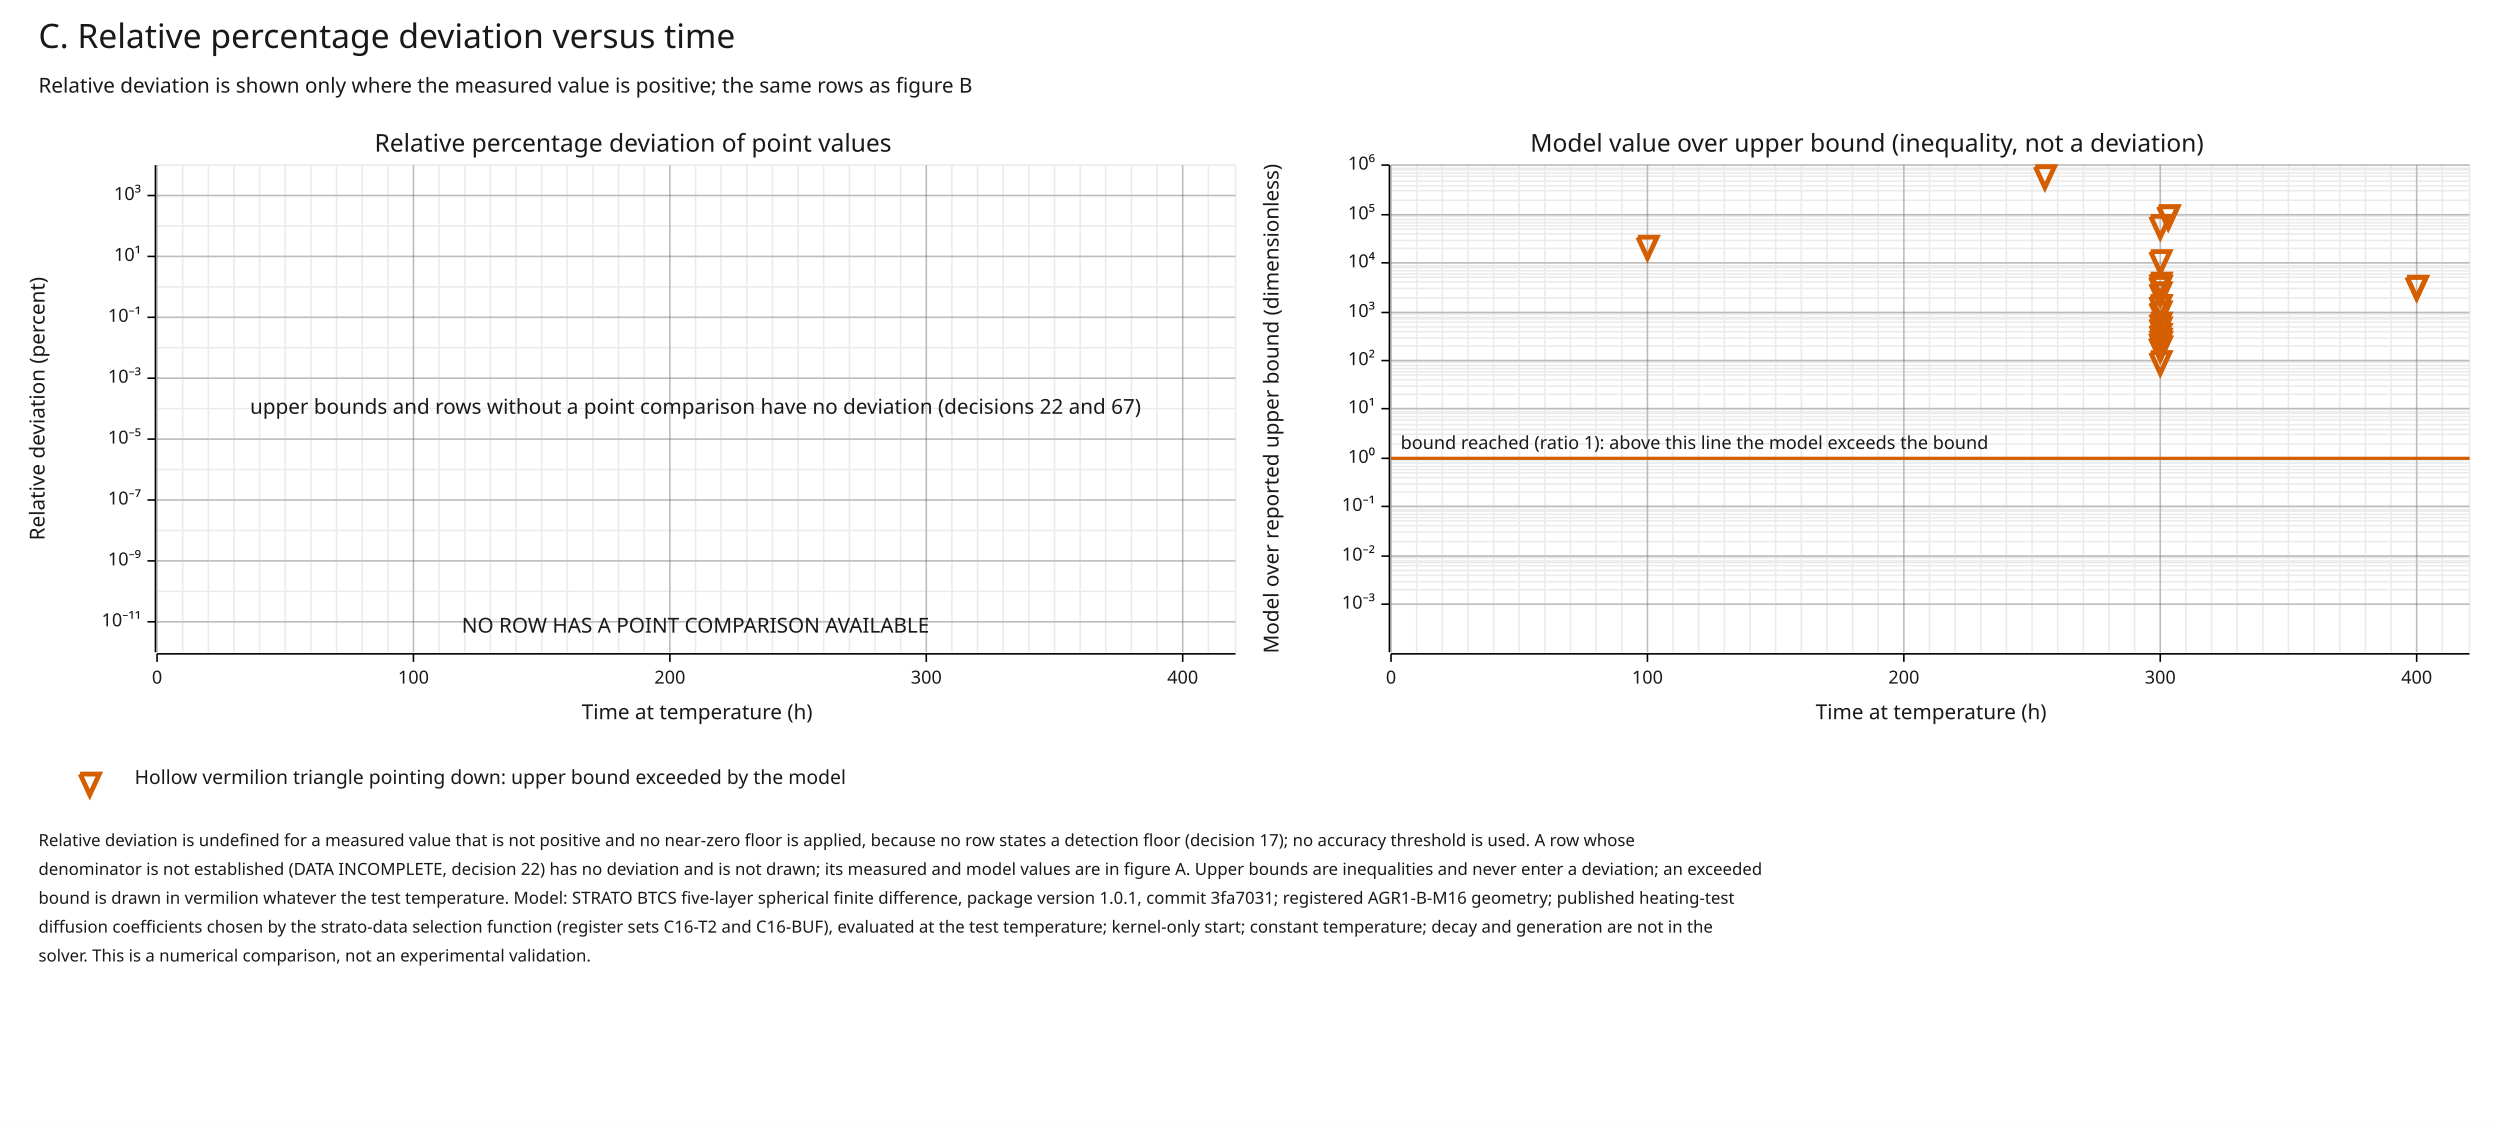
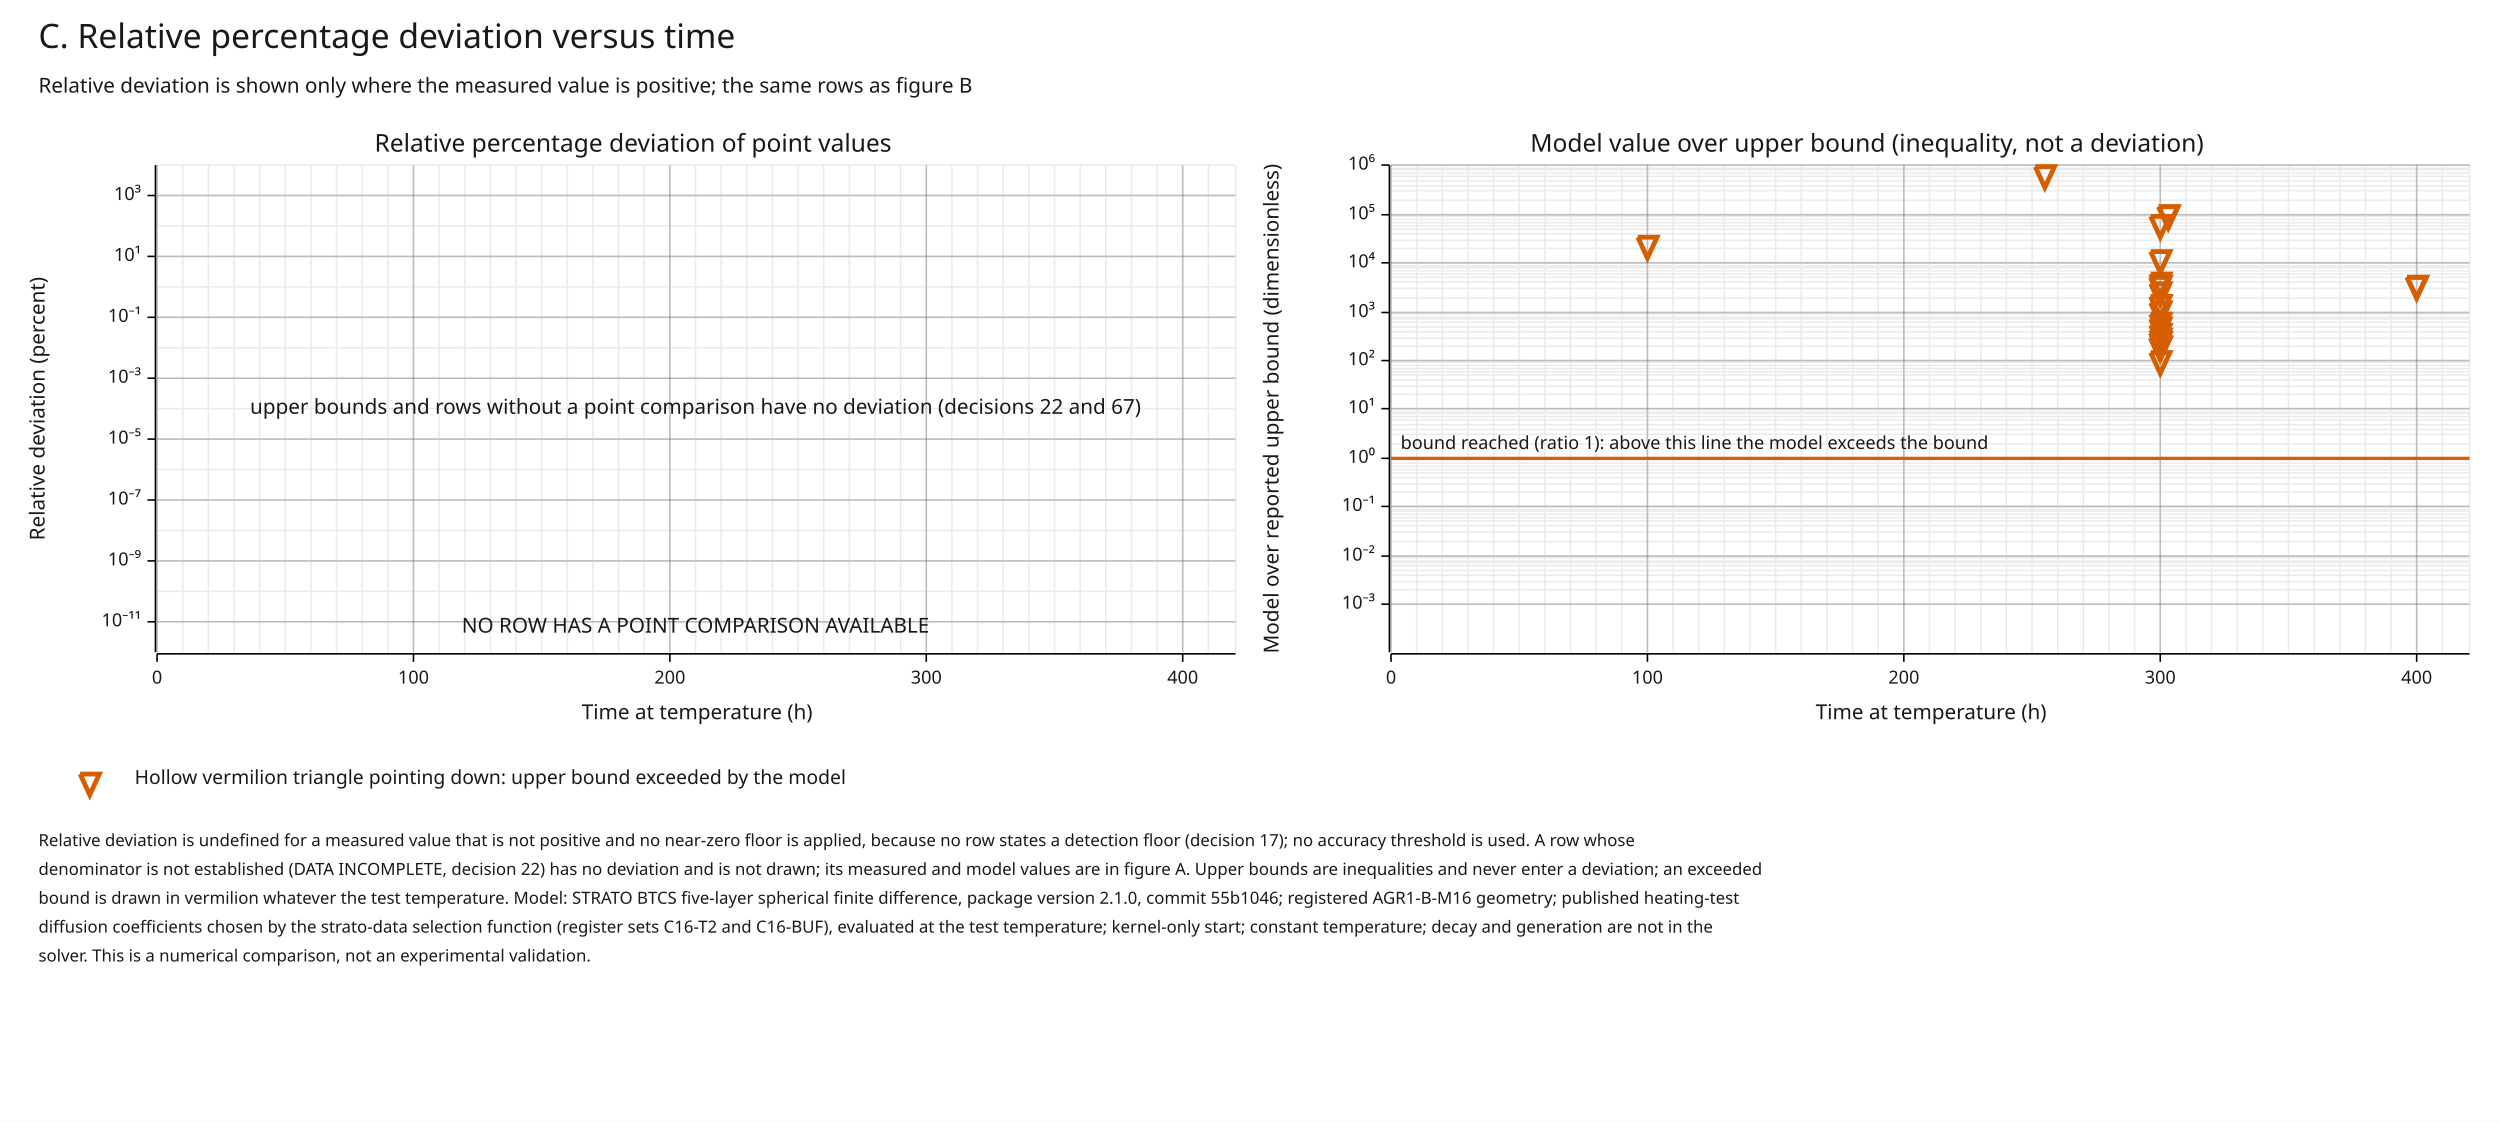
<svg xmlns="http://www.w3.org/2000/svg" width="1560" height="700" viewBox="0 0 1560 700">
  <rect x="0" y="0" width="1560" height="700" opacity="1" fill="#FFFFFF" stroke="none" />
  <text x="24" y="14" dy="0.76em" text-anchor="start" font-family="sans-serif" font-size="20.968" opacity="1" fill="#191919">
C. Relative percentage deviation versus time
</text>
  <text x="24" y="48" dy="0.76em" text-anchor="start" font-family="sans-serif" font-size="12.903" opacity="1" fill="#191919">
Relative deviation is shown only where the measured value is positive; the same rows as figure B
</text>
  <text x="395" y="83" dy="0.76em" text-anchor="middle" font-family="sans-serif" font-size="15.323" opacity="1" fill="#191919">
Relative percentage deviation of point values
</text>
  <line opacity="1" stroke="#EBEBEB" stroke-width="1" x1="98" y1="407" x2="98" y2="103" />
  <line opacity="1" stroke="#EBEBEB" stroke-width="1" x1="114" y1="407" x2="114" y2="103" />
  <line opacity="1" stroke="#EBEBEB" stroke-width="1" x1="130" y1="407" x2="130" y2="103" />
  <line opacity="1" stroke="#EBEBEB" stroke-width="1" x1="146" y1="407" x2="146" y2="103" />
  <line opacity="1" stroke="#EBEBEB" stroke-width="1" x1="162" y1="407" x2="162" y2="103" />
  <line opacity="1" stroke="#EBEBEB" stroke-width="1" x1="178" y1="407" x2="178" y2="103" />
  <line opacity="1" stroke="#EBEBEB" stroke-width="1" x1="194" y1="407" x2="194" y2="103" />
  <line opacity="1" stroke="#EBEBEB" stroke-width="1" x1="210" y1="407" x2="210" y2="103" />
  <line opacity="1" stroke="#EBEBEB" stroke-width="1" x1="226" y1="407" x2="226" y2="103" />
  <line opacity="1" stroke="#EBEBEB" stroke-width="1" x1="242" y1="407" x2="242" y2="103" />
  <line opacity="1" stroke="#EBEBEB" stroke-width="1" x1="258" y1="407" x2="258" y2="103" />
  <line opacity="1" stroke="#EBEBEB" stroke-width="1" x1="274" y1="407" x2="274" y2="103" />
  <line opacity="1" stroke="#EBEBEB" stroke-width="1" x1="290" y1="407" x2="290" y2="103" />
  <line opacity="1" stroke="#EBEBEB" stroke-width="1" x1="306" y1="407" x2="306" y2="103" />
  <line opacity="1" stroke="#EBEBEB" stroke-width="1" x1="322" y1="407" x2="322" y2="103" />
  <line opacity="1" stroke="#EBEBEB" stroke-width="1" x1="338" y1="407" x2="338" y2="103" />
  <line opacity="1" stroke="#EBEBEB" stroke-width="1" x1="354" y1="407" x2="354" y2="103" />
  <line opacity="1" stroke="#EBEBEB" stroke-width="1" x1="370" y1="407" x2="370" y2="103" />
  <line opacity="1" stroke="#EBEBEB" stroke-width="1" x1="386" y1="407" x2="386" y2="103" />
  <line opacity="1" stroke="#EBEBEB" stroke-width="1" x1="402" y1="407" x2="402" y2="103" />
  <line opacity="1" stroke="#EBEBEB" stroke-width="1" x1="418" y1="407" x2="418" y2="103" />
  <line opacity="1" stroke="#EBEBEB" stroke-width="1" x1="434" y1="407" x2="434" y2="103" />
  <line opacity="1" stroke="#EBEBEB" stroke-width="1" x1="450" y1="407" x2="450" y2="103" />
  <line opacity="1" stroke="#EBEBEB" stroke-width="1" x1="466" y1="407" x2="466" y2="103" />
  <line opacity="1" stroke="#EBEBEB" stroke-width="1" x1="482" y1="407" x2="482" y2="103" />
  <line opacity="1" stroke="#EBEBEB" stroke-width="1" x1="498" y1="407" x2="498" y2="103" />
  <line opacity="1" stroke="#EBEBEB" stroke-width="1" x1="514" y1="407" x2="514" y2="103" />
  <line opacity="1" stroke="#EBEBEB" stroke-width="1" x1="530" y1="407" x2="530" y2="103" />
  <line opacity="1" stroke="#EBEBEB" stroke-width="1" x1="546" y1="407" x2="546" y2="103" />
  <line opacity="1" stroke="#EBEBEB" stroke-width="1" x1="562" y1="407" x2="562" y2="103" />
  <line opacity="1" stroke="#EBEBEB" stroke-width="1" x1="578" y1="407" x2="578" y2="103" />
  <line opacity="1" stroke="#EBEBEB" stroke-width="1" x1="594" y1="407" x2="594" y2="103" />
  <line opacity="1" stroke="#EBEBEB" stroke-width="1" x1="610" y1="407" x2="610" y2="103" />
  <line opacity="1" stroke="#EBEBEB" stroke-width="1" x1="626" y1="407" x2="626" y2="103" />
  <line opacity="1" stroke="#EBEBEB" stroke-width="1" x1="642" y1="407" x2="642" y2="103" />
  <line opacity="1" stroke="#EBEBEB" stroke-width="1" x1="658" y1="407" x2="658" y2="103" />
  <line opacity="1" stroke="#EBEBEB" stroke-width="1" x1="674" y1="407" x2="674" y2="103" />
  <line opacity="1" stroke="#EBEBEB" stroke-width="1" x1="690" y1="407" x2="690" y2="103" />
  <line opacity="1" stroke="#EBEBEB" stroke-width="1" x1="706" y1="407" x2="706" y2="103" />
  <line opacity="1" stroke="#EBEBEB" stroke-width="1" x1="722" y1="407" x2="722" y2="103" />
  <line opacity="1" stroke="#EBEBEB" stroke-width="1" x1="738" y1="407" x2="738" y2="103" />
  <line opacity="1" stroke="#EBEBEB" stroke-width="1" x1="754" y1="407" x2="754" y2="103" />
  <line opacity="1" stroke="#EBEBEB" stroke-width="1" x1="771" y1="407" x2="771" y2="103" />
  <line opacity="1" stroke="#EBEBEB" stroke-width="1" x1="98" y1="388" x2="771" y2="388" />
  <line opacity="1" stroke="#EBEBEB" stroke-width="1" x1="98" y1="369" x2="771" y2="369" />
  <line opacity="1" stroke="#EBEBEB" stroke-width="1" x1="98" y1="350" x2="771" y2="350" />
  <line opacity="1" stroke="#EBEBEB" stroke-width="1" x1="98" y1="331" x2="771" y2="331" />
  <line opacity="1" stroke="#EBEBEB" stroke-width="1" x1="98" y1="312" x2="771" y2="312" />
  <line opacity="1" stroke="#EBEBEB" stroke-width="1" x1="98" y1="293" x2="771" y2="293" />
  <line opacity="1" stroke="#EBEBEB" stroke-width="1" x1="98" y1="274" x2="771" y2="274" />
  <line opacity="1" stroke="#EBEBEB" stroke-width="1" x1="98" y1="255" x2="771" y2="255" />
  <line opacity="1" stroke="#EBEBEB" stroke-width="1" x1="98" y1="236" x2="771" y2="236" />
  <line opacity="1" stroke="#EBEBEB" stroke-width="1" x1="98" y1="217" x2="771" y2="217" />
  <line opacity="1" stroke="#EBEBEB" stroke-width="1" x1="98" y1="198" x2="771" y2="198" />
  <line opacity="1" stroke="#EBEBEB" stroke-width="1" x1="98" y1="179" x2="771" y2="179" />
  <line opacity="1" stroke="#EBEBEB" stroke-width="1" x1="98" y1="160" x2="771" y2="160" />
  <line opacity="1" stroke="#EBEBEB" stroke-width="1" x1="98" y1="141" x2="771" y2="141" />
  <line opacity="1" stroke="#EBEBEB" stroke-width="1" x1="98" y1="122" x2="771" y2="122" />
  <line opacity="1" stroke="#EBEBEB" stroke-width="1" x1="98" y1="103" x2="771" y2="103" />
  <text x="18" y="255" dy="0.76em" text-anchor="middle" font-family="sans-serif" font-size="12.903" opacity="1" fill="#191919" transform="rotate(270, 18, 255)">
Relative deviation (percent)
</text>
  <text x="435" y="452" dy="-0.5ex" text-anchor="middle" font-family="sans-serif" font-size="12.903" opacity="1" fill="#191919">
Time at temperature (h)
</text>
  <line opacity="0.2" stroke="#000000" stroke-width="1" x1="98" y1="407" x2="98" y2="103" />
  <line opacity="0.2" stroke="#000000" stroke-width="1" x1="258" y1="407" x2="258" y2="103" />
  <line opacity="0.2" stroke="#000000" stroke-width="1" x1="418" y1="407" x2="418" y2="103" />
  <line opacity="0.2" stroke="#000000" stroke-width="1" x1="578" y1="407" x2="578" y2="103" />
  <line opacity="0.2" stroke="#000000" stroke-width="1" x1="738" y1="407" x2="738" y2="103" />
  <line opacity="0.2" stroke="#000000" stroke-width="1" x1="98" y1="388" x2="771" y2="388" />
  <line opacity="0.2" stroke="#000000" stroke-width="1" x1="98" y1="350" x2="771" y2="350" />
  <line opacity="0.2" stroke="#000000" stroke-width="1" x1="98" y1="312" x2="771" y2="312" />
  <line opacity="0.2" stroke="#000000" stroke-width="1" x1="98" y1="274" x2="771" y2="274" />
  <line opacity="0.2" stroke="#000000" stroke-width="1" x1="98" y1="236" x2="771" y2="236" />
  <line opacity="0.2" stroke="#000000" stroke-width="1" x1="98" y1="198" x2="771" y2="198" />
  <line opacity="0.2" stroke="#000000" stroke-width="1" x1="98" y1="160" x2="771" y2="160" />
  <line opacity="0.2" stroke="#000000" stroke-width="1" x1="98" y1="122" x2="771" y2="122" />
  <polyline fill="none" opacity="1" stroke="#000000" stroke-width="1" points="97,103 97,407 " />
  <text x="88" y="388" dy="0.5ex" text-anchor="end" font-family="sans-serif" font-size="11.29" opacity="1" fill="#191919">
10⁻¹¹
</text>
  <polyline fill="none" opacity="1" stroke="#000000" stroke-width="1" points="92,388 97,388 " />
  <text x="88" y="350" dy="0.5ex" text-anchor="end" font-family="sans-serif" font-size="11.29" opacity="1" fill="#191919">
10⁻⁹
</text>
  <polyline fill="none" opacity="1" stroke="#000000" stroke-width="1" points="92,350 97,350 " />
  <text x="88" y="312" dy="0.5ex" text-anchor="end" font-family="sans-serif" font-size="11.29" opacity="1" fill="#191919">
10⁻⁷
</text>
  <polyline fill="none" opacity="1" stroke="#000000" stroke-width="1" points="92,312 97,312 " />
  <text x="88" y="274" dy="0.5ex" text-anchor="end" font-family="sans-serif" font-size="11.29" opacity="1" fill="#191919">
10⁻⁵
</text>
  <polyline fill="none" opacity="1" stroke="#000000" stroke-width="1" points="92,274 97,274 " />
  <text x="88" y="236" dy="0.5ex" text-anchor="end" font-family="sans-serif" font-size="11.29" opacity="1" fill="#191919">
10⁻³
</text>
  <polyline fill="none" opacity="1" stroke="#000000" stroke-width="1" points="92,236 97,236 " />
  <text x="88" y="198" dy="0.5ex" text-anchor="end" font-family="sans-serif" font-size="11.29" opacity="1" fill="#191919">
10⁻¹
</text>
  <polyline fill="none" opacity="1" stroke="#000000" stroke-width="1" points="92,198 97,198 " />
  <text x="88" y="160" dy="0.5ex" text-anchor="end" font-family="sans-serif" font-size="11.29" opacity="1" fill="#191919">
10¹
</text>
  <polyline fill="none" opacity="1" stroke="#000000" stroke-width="1" points="92,160 97,160 " />
  <text x="88" y="122" dy="0.5ex" text-anchor="end" font-family="sans-serif" font-size="11.29" opacity="1" fill="#191919">
10³
</text>
  <polyline fill="none" opacity="1" stroke="#000000" stroke-width="1" points="92,122 97,122 " />
  <polyline fill="none" opacity="1" stroke="#000000" stroke-width="1" points="98,408 771,408 " />
  <text x="98" y="418" dy="0.76em" text-anchor="middle" font-family="sans-serif" font-size="11.29" opacity="1" fill="#191919">
0
</text>
  <polyline fill="none" opacity="1" stroke="#000000" stroke-width="1" points="98,408 98,413 " />
  <text x="258" y="418" dy="0.76em" text-anchor="middle" font-family="sans-serif" font-size="11.29" opacity="1" fill="#191919">
100
</text>
  <polyline fill="none" opacity="1" stroke="#000000" stroke-width="1" points="258,408 258,413 " />
  <text x="418" y="418" dy="0.76em" text-anchor="middle" font-family="sans-serif" font-size="11.29" opacity="1" fill="#191919">
200
</text>
  <polyline fill="none" opacity="1" stroke="#000000" stroke-width="1" points="418,408 418,413 " />
  <text x="578" y="418" dy="0.76em" text-anchor="middle" font-family="sans-serif" font-size="11.29" opacity="1" fill="#191919">
300
</text>
  <polyline fill="none" opacity="1" stroke="#000000" stroke-width="1" points="578,408 578,413 " />
  <text x="738" y="418" dy="0.76em" text-anchor="middle" font-family="sans-serif" font-size="11.29" opacity="1" fill="#191919">
400
</text>
  <polyline fill="none" opacity="1" stroke="#000000" stroke-width="1" points="738,408 738,413 " />
  <text x="434" y="398" dy="-0.5ex" text-anchor="middle" font-family="sans-serif" font-size="12.903" opacity="1" fill="#191919">
NO ROW HAS A POINT COMPARISON AVAILABLE
</text>
  <text x="434" y="255" dy="0.5ex" text-anchor="middle" font-family="sans-serif" font-size="12.903" opacity="1" fill="#191919">
upper bounds and rows without a point comparison have no deviation (decisions 22 and 67)
</text>
  <text x="1165" y="83" dy="0.76em" text-anchor="middle" font-family="sans-serif" font-size="15.323" opacity="1" fill="#191919">
Model value over upper bound (inequality, not a deviation)
</text>
  <line opacity="1" stroke="#EBEBEB" stroke-width="1" x1="868" y1="407" x2="868" y2="103" />
  <line opacity="1" stroke="#EBEBEB" stroke-width="1" x1="884" y1="407" x2="884" y2="103" />
  <line opacity="1" stroke="#EBEBEB" stroke-width="1" x1="900" y1="407" x2="900" y2="103" />
  <line opacity="1" stroke="#EBEBEB" stroke-width="1" x1="916" y1="407" x2="916" y2="103" />
  <line opacity="1" stroke="#EBEBEB" stroke-width="1" x1="932" y1="407" x2="932" y2="103" />
  <line opacity="1" stroke="#EBEBEB" stroke-width="1" x1="948" y1="407" x2="948" y2="103" />
  <line opacity="1" stroke="#EBEBEB" stroke-width="1" x1="964" y1="407" x2="964" y2="103" />
  <line opacity="1" stroke="#EBEBEB" stroke-width="1" x1="980" y1="407" x2="980" y2="103" />
  <line opacity="1" stroke="#EBEBEB" stroke-width="1" x1="996" y1="407" x2="996" y2="103" />
  <line opacity="1" stroke="#EBEBEB" stroke-width="1" x1="1012" y1="407" x2="1012" y2="103" />
  <line opacity="1" stroke="#EBEBEB" stroke-width="1" x1="1028" y1="407" x2="1028" y2="103" />
  <line opacity="1" stroke="#EBEBEB" stroke-width="1" x1="1044" y1="407" x2="1044" y2="103" />
  <line opacity="1" stroke="#EBEBEB" stroke-width="1" x1="1060" y1="407" x2="1060" y2="103" />
  <line opacity="1" stroke="#EBEBEB" stroke-width="1" x1="1076" y1="407" x2="1076" y2="103" />
  <line opacity="1" stroke="#EBEBEB" stroke-width="1" x1="1092" y1="407" x2="1092" y2="103" />
  <line opacity="1" stroke="#EBEBEB" stroke-width="1" x1="1108" y1="407" x2="1108" y2="103" />
  <line opacity="1" stroke="#EBEBEB" stroke-width="1" x1="1124" y1="407" x2="1124" y2="103" />
  <line opacity="1" stroke="#EBEBEB" stroke-width="1" x1="1140" y1="407" x2="1140" y2="103" />
  <line opacity="1" stroke="#EBEBEB" stroke-width="1" x1="1156" y1="407" x2="1156" y2="103" />
  <line opacity="1" stroke="#EBEBEB" stroke-width="1" x1="1172" y1="407" x2="1172" y2="103" />
  <line opacity="1" stroke="#EBEBEB" stroke-width="1" x1="1188" y1="407" x2="1188" y2="103" />
  <line opacity="1" stroke="#EBEBEB" stroke-width="1" x1="1204" y1="407" x2="1204" y2="103" />
  <line opacity="1" stroke="#EBEBEB" stroke-width="1" x1="1220" y1="407" x2="1220" y2="103" />
  <line opacity="1" stroke="#EBEBEB" stroke-width="1" x1="1236" y1="407" x2="1236" y2="103" />
  <line opacity="1" stroke="#EBEBEB" stroke-width="1" x1="1252" y1="407" x2="1252" y2="103" />
  <line opacity="1" stroke="#EBEBEB" stroke-width="1" x1="1268" y1="407" x2="1268" y2="103" />
  <line opacity="1" stroke="#EBEBEB" stroke-width="1" x1="1284" y1="407" x2="1284" y2="103" />
  <line opacity="1" stroke="#EBEBEB" stroke-width="1" x1="1300" y1="407" x2="1300" y2="103" />
  <line opacity="1" stroke="#EBEBEB" stroke-width="1" x1="1316" y1="407" x2="1316" y2="103" />
  <line opacity="1" stroke="#EBEBEB" stroke-width="1" x1="1332" y1="407" x2="1332" y2="103" />
  <line opacity="1" stroke="#EBEBEB" stroke-width="1" x1="1348" y1="407" x2="1348" y2="103" />
  <line opacity="1" stroke="#EBEBEB" stroke-width="1" x1="1364" y1="407" x2="1364" y2="103" />
  <line opacity="1" stroke="#EBEBEB" stroke-width="1" x1="1380" y1="407" x2="1380" y2="103" />
  <line opacity="1" stroke="#EBEBEB" stroke-width="1" x1="1396" y1="407" x2="1396" y2="103" />
  <line opacity="1" stroke="#EBEBEB" stroke-width="1" x1="1412" y1="407" x2="1412" y2="103" />
  <line opacity="1" stroke="#EBEBEB" stroke-width="1" x1="1428" y1="407" x2="1428" y2="103" />
  <line opacity="1" stroke="#EBEBEB" stroke-width="1" x1="1444" y1="407" x2="1444" y2="103" />
  <line opacity="1" stroke="#EBEBEB" stroke-width="1" x1="1460" y1="407" x2="1460" y2="103" />
  <line opacity="1" stroke="#EBEBEB" stroke-width="1" x1="1476" y1="407" x2="1476" y2="103" />
  <line opacity="1" stroke="#EBEBEB" stroke-width="1" x1="1492" y1="407" x2="1492" y2="103" />
  <line opacity="1" stroke="#EBEBEB" stroke-width="1" x1="1508" y1="407" x2="1508" y2="103" />
  <line opacity="1" stroke="#EBEBEB" stroke-width="1" x1="1524" y1="407" x2="1524" y2="103" />
  <line opacity="1" stroke="#EBEBEB" stroke-width="1" x1="1541" y1="407" x2="1541" y2="103" />
  <line opacity="1" stroke="#EBEBEB" stroke-width="1" x1="868" y1="377" x2="1541" y2="377" />
  <line opacity="1" stroke="#EBEBEB" stroke-width="1" x1="868" y1="368" x2="1541" y2="368" />
  <line opacity="1" stroke="#EBEBEB" stroke-width="1" x1="868" y1="363" x2="1541" y2="363" />
  <line opacity="1" stroke="#EBEBEB" stroke-width="1" x1="868" y1="359" x2="1541" y2="359" />
  <line opacity="1" stroke="#EBEBEB" stroke-width="1" x1="868" y1="356" x2="1541" y2="356" />
  <line opacity="1" stroke="#EBEBEB" stroke-width="1" x1="868" y1="353" x2="1541" y2="353" />
  <line opacity="1" stroke="#EBEBEB" stroke-width="1" x1="868" y1="351" x2="1541" y2="351" />
  <line opacity="1" stroke="#EBEBEB" stroke-width="1" x1="868" y1="350" x2="1541" y2="350" />
  <line opacity="1" stroke="#EBEBEB" stroke-width="1" x1="868" y1="348" x2="1541" y2="348" />
  <line opacity="1" stroke="#EBEBEB" stroke-width="1" x1="868" y1="347" x2="1541" y2="347" />
  <line opacity="1" stroke="#EBEBEB" stroke-width="1" x1="868" y1="347" x2="1541" y2="347" />
  <line opacity="1" stroke="#EBEBEB" stroke-width="1" x1="868" y1="338" x2="1541" y2="338" />
  <line opacity="1" stroke="#EBEBEB" stroke-width="1" x1="868" y1="332" x2="1541" y2="332" />
  <line opacity="1" stroke="#EBEBEB" stroke-width="1" x1="868" y1="328" x2="1541" y2="328" />
  <line opacity="1" stroke="#EBEBEB" stroke-width="1" x1="868" y1="325" x2="1541" y2="325" />
  <line opacity="1" stroke="#EBEBEB" stroke-width="1" x1="868" y1="323" x2="1541" y2="323" />
  <line opacity="1" stroke="#EBEBEB" stroke-width="1" x1="868" y1="321" x2="1541" y2="321" />
  <line opacity="1" stroke="#EBEBEB" stroke-width="1" x1="868" y1="319" x2="1541" y2="319" />
  <line opacity="1" stroke="#EBEBEB" stroke-width="1" x1="868" y1="318" x2="1541" y2="318" />
  <line opacity="1" stroke="#EBEBEB" stroke-width="1" x1="868" y1="316" x2="1541" y2="316" />
  <line opacity="1" stroke="#EBEBEB" stroke-width="1" x1="868" y1="316" x2="1541" y2="316" />
  <line opacity="1" stroke="#EBEBEB" stroke-width="1" x1="868" y1="307" x2="1541" y2="307" />
  <line opacity="1" stroke="#EBEBEB" stroke-width="1" x1="868" y1="302" x2="1541" y2="302" />
  <line opacity="1" stroke="#EBEBEB" stroke-width="1" x1="868" y1="298" x2="1541" y2="298" />
  <line opacity="1" stroke="#EBEBEB" stroke-width="1" x1="868" y1="295" x2="1541" y2="295" />
  <line opacity="1" stroke="#EBEBEB" stroke-width="1" x1="868" y1="293" x2="1541" y2="293" />
  <line opacity="1" stroke="#EBEBEB" stroke-width="1" x1="868" y1="291" x2="1541" y2="291" />
  <line opacity="1" stroke="#EBEBEB" stroke-width="1" x1="868" y1="289" x2="1541" y2="289" />
  <line opacity="1" stroke="#EBEBEB" stroke-width="1" x1="868" y1="287" x2="1541" y2="287" />
  <line opacity="1" stroke="#EBEBEB" stroke-width="1" x1="868" y1="286" x2="1541" y2="286" />
  <line opacity="1" stroke="#EBEBEB" stroke-width="1" x1="868" y1="286" x2="1541" y2="286" />
  <line opacity="1" stroke="#EBEBEB" stroke-width="1" x1="868" y1="277" x2="1541" y2="277" />
  <line opacity="1" stroke="#EBEBEB" stroke-width="1" x1="868" y1="271" x2="1541" y2="271" />
  <line opacity="1" stroke="#EBEBEB" stroke-width="1" x1="868" y1="268" x2="1541" y2="268" />
  <line opacity="1" stroke="#EBEBEB" stroke-width="1" x1="868" y1="265" x2="1541" y2="265" />
  <line opacity="1" stroke="#EBEBEB" stroke-width="1" x1="868" y1="262" x2="1541" y2="262" />
  <line opacity="1" stroke="#EBEBEB" stroke-width="1" x1="868" y1="260" x2="1541" y2="260" />
  <line opacity="1" stroke="#EBEBEB" stroke-width="1" x1="868" y1="258" x2="1541" y2="258" />
  <line opacity="1" stroke="#EBEBEB" stroke-width="1" x1="868" y1="257" x2="1541" y2="257" />
  <line opacity="1" stroke="#EBEBEB" stroke-width="1" x1="868" y1="255" x2="1541" y2="255" />
  <line opacity="1" stroke="#EBEBEB" stroke-width="1" x1="868" y1="255" x2="1541" y2="255" />
  <line opacity="1" stroke="#EBEBEB" stroke-width="1" x1="868" y1="246" x2="1541" y2="246" />
  <line opacity="1" stroke="#EBEBEB" stroke-width="1" x1="868" y1="241" x2="1541" y2="241" />
  <line opacity="1" stroke="#EBEBEB" stroke-width="1" x1="868" y1="237" x2="1541" y2="237" />
  <line opacity="1" stroke="#EBEBEB" stroke-width="1" x1="868" y1="234" x2="1541" y2="234" />
  <line opacity="1" stroke="#EBEBEB" stroke-width="1" x1="868" y1="232" x2="1541" y2="232" />
  <line opacity="1" stroke="#EBEBEB" stroke-width="1" x1="868" y1="230" x2="1541" y2="230" />
  <line opacity="1" stroke="#EBEBEB" stroke-width="1" x1="868" y1="228" x2="1541" y2="228" />
  <line opacity="1" stroke="#EBEBEB" stroke-width="1" x1="868" y1="226" x2="1541" y2="226" />
  <line opacity="1" stroke="#EBEBEB" stroke-width="1" x1="868" y1="225" x2="1541" y2="225" />
  <line opacity="1" stroke="#EBEBEB" stroke-width="1" x1="868" y1="225" x2="1541" y2="225" />
  <line opacity="1" stroke="#EBEBEB" stroke-width="1" x1="868" y1="216" x2="1541" y2="216" />
  <line opacity="1" stroke="#EBEBEB" stroke-width="1" x1="868" y1="211" x2="1541" y2="211" />
  <line opacity="1" stroke="#EBEBEB" stroke-width="1" x1="868" y1="207" x2="1541" y2="207" />
  <line opacity="1" stroke="#EBEBEB" stroke-width="1" x1="868" y1="204" x2="1541" y2="204" />
  <line opacity="1" stroke="#EBEBEB" stroke-width="1" x1="868" y1="201" x2="1541" y2="201" />
  <line opacity="1" stroke="#EBEBEB" stroke-width="1" x1="868" y1="199" x2="1541" y2="199" />
  <line opacity="1" stroke="#EBEBEB" stroke-width="1" x1="868" y1="198" x2="1541" y2="198" />
  <line opacity="1" stroke="#EBEBEB" stroke-width="1" x1="868" y1="196" x2="1541" y2="196" />
  <line opacity="1" stroke="#EBEBEB" stroke-width="1" x1="868" y1="195" x2="1541" y2="195" />
  <line opacity="1" stroke="#EBEBEB" stroke-width="1" x1="868" y1="195" x2="1541" y2="195" />
  <line opacity="1" stroke="#EBEBEB" stroke-width="1" x1="868" y1="186" x2="1541" y2="186" />
  <line opacity="1" stroke="#EBEBEB" stroke-width="1" x1="868" y1="180" x2="1541" y2="180" />
  <line opacity="1" stroke="#EBEBEB" stroke-width="1" x1="868" y1="176" x2="1541" y2="176" />
  <line opacity="1" stroke="#EBEBEB" stroke-width="1" x1="868" y1="173" x2="1541" y2="173" />
  <line opacity="1" stroke="#EBEBEB" stroke-width="1" x1="868" y1="171" x2="1541" y2="171" />
  <line opacity="1" stroke="#EBEBEB" stroke-width="1" x1="868" y1="169" x2="1541" y2="169" />
  <line opacity="1" stroke="#EBEBEB" stroke-width="1" x1="868" y1="167" x2="1541" y2="167" />
  <line opacity="1" stroke="#EBEBEB" stroke-width="1" x1="868" y1="166" x2="1541" y2="166" />
  <line opacity="1" stroke="#EBEBEB" stroke-width="1" x1="868" y1="164" x2="1541" y2="164" />
  <line opacity="1" stroke="#EBEBEB" stroke-width="1" x1="868" y1="164" x2="1541" y2="164" />
  <line opacity="1" stroke="#EBEBEB" stroke-width="1" x1="868" y1="155" x2="1541" y2="155" />
  <line opacity="1" stroke="#EBEBEB" stroke-width="1" x1="868" y1="150" x2="1541" y2="150" />
  <line opacity="1" stroke="#EBEBEB" stroke-width="1" x1="868" y1="146" x2="1541" y2="146" />
  <line opacity="1" stroke="#EBEBEB" stroke-width="1" x1="868" y1="143" x2="1541" y2="143" />
  <line opacity="1" stroke="#EBEBEB" stroke-width="1" x1="868" y1="141" x2="1541" y2="141" />
  <line opacity="1" stroke="#EBEBEB" stroke-width="1" x1="868" y1="139" x2="1541" y2="139" />
  <line opacity="1" stroke="#EBEBEB" stroke-width="1" x1="868" y1="137" x2="1541" y2="137" />
  <line opacity="1" stroke="#EBEBEB" stroke-width="1" x1="868" y1="135" x2="1541" y2="135" />
  <line opacity="1" stroke="#EBEBEB" stroke-width="1" x1="868" y1="134" x2="1541" y2="134" />
  <line opacity="1" stroke="#EBEBEB" stroke-width="1" x1="868" y1="134" x2="1541" y2="134" />
  <line opacity="1" stroke="#EBEBEB" stroke-width="1" x1="868" y1="125" x2="1541" y2="125" />
  <line opacity="1" stroke="#EBEBEB" stroke-width="1" x1="868" y1="119" x2="1541" y2="119" />
  <line opacity="1" stroke="#EBEBEB" stroke-width="1" x1="868" y1="116" x2="1541" y2="116" />
  <line opacity="1" stroke="#EBEBEB" stroke-width="1" x1="868" y1="113" x2="1541" y2="113" />
  <line opacity="1" stroke="#EBEBEB" stroke-width="1" x1="868" y1="110" x2="1541" y2="110" />
  <line opacity="1" stroke="#EBEBEB" stroke-width="1" x1="868" y1="108" x2="1541" y2="108" />
  <line opacity="1" stroke="#EBEBEB" stroke-width="1" x1="868" y1="106" x2="1541" y2="106" />
  <line opacity="1" stroke="#EBEBEB" stroke-width="1" x1="868" y1="105" x2="1541" y2="105" />
  <line opacity="1" stroke="#EBEBEB" stroke-width="1" x1="868" y1="103" x2="1541" y2="103" />
  <line opacity="1" stroke="#EBEBEB" stroke-width="1" x1="868" y1="103" x2="1541" y2="103" />
  <text x="788" y="255" dy="0.76em" text-anchor="middle" font-family="sans-serif" font-size="12.903" opacity="1" fill="#191919" transform="rotate(270, 788, 255)">
Model over reported upper bound (dimensionless)
</text>
  <text x="1205" y="452" dy="-0.5ex" text-anchor="middle" font-family="sans-serif" font-size="12.903" opacity="1" fill="#191919">
Time at temperature (h)
</text>
  <line opacity="0.2" stroke="#000000" stroke-width="1" x1="868" y1="407" x2="868" y2="103" />
  <line opacity="0.2" stroke="#000000" stroke-width="1" x1="1028" y1="407" x2="1028" y2="103" />
  <line opacity="0.2" stroke="#000000" stroke-width="1" x1="1188" y1="407" x2="1188" y2="103" />
  <line opacity="0.2" stroke="#000000" stroke-width="1" x1="1348" y1="407" x2="1348" y2="103" />
  <line opacity="0.2" stroke="#000000" stroke-width="1" x1="1508" y1="407" x2="1508" y2="103" />
  <line opacity="0.2" stroke="#000000" stroke-width="1" x1="868" y1="377" x2="1541" y2="377" />
  <line opacity="0.2" stroke="#000000" stroke-width="1" x1="868" y1="347" x2="1541" y2="347" />
  <line opacity="0.2" stroke="#000000" stroke-width="1" x1="868" y1="316" x2="1541" y2="316" />
  <line opacity="0.2" stroke="#000000" stroke-width="1" x1="868" y1="286" x2="1541" y2="286" />
  <line opacity="0.2" stroke="#000000" stroke-width="1" x1="868" y1="255" x2="1541" y2="255" />
  <line opacity="0.2" stroke="#000000" stroke-width="1" x1="868" y1="225" x2="1541" y2="225" />
  <line opacity="0.2" stroke="#000000" stroke-width="1" x1="868" y1="195" x2="1541" y2="195" />
  <line opacity="0.2" stroke="#000000" stroke-width="1" x1="868" y1="164" x2="1541" y2="164" />
  <line opacity="0.2" stroke="#000000" stroke-width="1" x1="868" y1="134" x2="1541" y2="134" />
  <line opacity="0.2" stroke="#000000" stroke-width="1" x1="868" y1="103" x2="1541" y2="103" />
  <polyline fill="none" opacity="1" stroke="#000000" stroke-width="1" points="867,103 867,407 " />
  <text x="858" y="377" dy="0.5ex" text-anchor="end" font-family="sans-serif" font-size="11.29" opacity="1" fill="#191919">
10⁻³
</text>
  <polyline fill="none" opacity="1" stroke="#000000" stroke-width="1" points="862,377 867,377 " />
  <text x="858" y="347" dy="0.5ex" text-anchor="end" font-family="sans-serif" font-size="11.29" opacity="1" fill="#191919">
10⁻²
</text>
  <polyline fill="none" opacity="1" stroke="#000000" stroke-width="1" points="862,347 867,347 " />
  <text x="858" y="316" dy="0.5ex" text-anchor="end" font-family="sans-serif" font-size="11.29" opacity="1" fill="#191919">
10⁻¹
</text>
  <polyline fill="none" opacity="1" stroke="#000000" stroke-width="1" points="862,316 867,316 " />
  <text x="858" y="286" dy="0.5ex" text-anchor="end" font-family="sans-serif" font-size="11.29" opacity="1" fill="#191919">
10⁰
</text>
  <polyline fill="none" opacity="1" stroke="#000000" stroke-width="1" points="862,286 867,286 " />
  <text x="858" y="255" dy="0.5ex" text-anchor="end" font-family="sans-serif" font-size="11.29" opacity="1" fill="#191919">
10¹
</text>
  <polyline fill="none" opacity="1" stroke="#000000" stroke-width="1" points="862,255 867,255 " />
  <text x="858" y="225" dy="0.5ex" text-anchor="end" font-family="sans-serif" font-size="11.29" opacity="1" fill="#191919">
10²
</text>
  <polyline fill="none" opacity="1" stroke="#000000" stroke-width="1" points="862,225 867,225 " />
  <text x="858" y="195" dy="0.5ex" text-anchor="end" font-family="sans-serif" font-size="11.29" opacity="1" fill="#191919">
10³
</text>
  <polyline fill="none" opacity="1" stroke="#000000" stroke-width="1" points="862,195 867,195 " />
  <text x="858" y="164" dy="0.5ex" text-anchor="end" font-family="sans-serif" font-size="11.29" opacity="1" fill="#191919">
10⁴
</text>
  <polyline fill="none" opacity="1" stroke="#000000" stroke-width="1" points="862,164 867,164 " />
  <text x="858" y="134" dy="0.5ex" text-anchor="end" font-family="sans-serif" font-size="11.29" opacity="1" fill="#191919">
10⁵
</text>
  <polyline fill="none" opacity="1" stroke="#000000" stroke-width="1" points="862,134 867,134 " />
  <text x="858" y="103" dy="0.5ex" text-anchor="end" font-family="sans-serif" font-size="11.29" opacity="1" fill="#191919">
10⁶
</text>
  <polyline fill="none" opacity="1" stroke="#000000" stroke-width="1" points="862,103 867,103 " />
  <polyline fill="none" opacity="1" stroke="#000000" stroke-width="1" points="868,408 1541,408 " />
  <text x="868" y="418" dy="0.76em" text-anchor="middle" font-family="sans-serif" font-size="11.29" opacity="1" fill="#191919">
0
</text>
  <polyline fill="none" opacity="1" stroke="#000000" stroke-width="1" points="868,408 868,413 " />
  <text x="1028" y="418" dy="0.76em" text-anchor="middle" font-family="sans-serif" font-size="11.29" opacity="1" fill="#191919">
100
</text>
  <polyline fill="none" opacity="1" stroke="#000000" stroke-width="1" points="1028,408 1028,413 " />
  <text x="1188" y="418" dy="0.76em" text-anchor="middle" font-family="sans-serif" font-size="11.29" opacity="1" fill="#191919">
200
</text>
  <polyline fill="none" opacity="1" stroke="#000000" stroke-width="1" points="1188,408 1188,413 " />
  <text x="1348" y="418" dy="0.76em" text-anchor="middle" font-family="sans-serif" font-size="11.29" opacity="1" fill="#191919">
300
</text>
  <polyline fill="none" opacity="1" stroke="#000000" stroke-width="1" points="1348,408 1348,413 " />
  <text x="1508" y="418" dy="0.76em" text-anchor="middle" font-family="sans-serif" font-size="11.29" opacity="1" fill="#191919">
400
</text>
  <polyline fill="none" opacity="1" stroke="#000000" stroke-width="1" points="1508,408 1508,413 " />
  <polyline fill="none" opacity="1" stroke="#D55E00" stroke-width="2" points="868,286 1541,286 " />
  <text x="874" y="283" dy="-0.5ex" text-anchor="start" font-family="sans-serif" font-size="11.29" opacity="1" fill="#191919">
bound reached (ratio 1): above this line the model exceeds the bound
</text>
  <polyline fill="none" opacity="1" stroke="#D55E00" stroke-width="3" points="1342,157 1354,157 1348,170 1342,157 " />
  <polyline fill="none" opacity="1" stroke="#D55E00" stroke-width="3" points="1342,177 1354,177 1348,190 1342,177 " />
  <polyline fill="none" opacity="1" stroke="#D55E00" stroke-width="3" points="1342,199 1354,199 1348,212 1342,199 " />
  <polyline fill="none" opacity="1" stroke="#D55E00" stroke-width="3" points="1342,196 1354,196 1348,209 1342,196 " />
  <polyline fill="none" opacity="1" stroke="#D55E00" stroke-width="3" points="1342,135 1354,135 1348,148 1342,135 " />
  <polyline fill="none" opacity="1" stroke="#D55E00" stroke-width="3" points="1342,173 1354,173 1348,186 1342,173 " />
  <polyline fill="none" opacity="1" stroke="#D55E00" stroke-width="3" points="1342,185 1354,185 1348,198 1342,185 " />
  <polyline fill="none" opacity="1" stroke="#D55E00" stroke-width="3" points="1342,208 1354,208 1348,221 1342,208 " />
  <polyline fill="none" opacity="1" stroke="#D55E00" stroke-width="3" points="1342,211 1354,211 1348,224 1342,211 " />
  <polyline fill="none" opacity="1" stroke="#D55E00" stroke-width="3" points="1502,173 1514,173 1508,186 1502,173 " />
  <polyline fill="none" opacity="1" stroke="#D55E00" stroke-width="3" points="1270,104 1282,104 1276,117 1270,104 " />
  <polyline fill="none" opacity="1" stroke="#D55E00" stroke-width="3" points="1347,129 1359,129 1353,142 1347,129 " />
  <polyline fill="none" opacity="1" stroke="#D55E00" stroke-width="3" points="1342,220 1354,220 1348,233 1342,220 " />
  <polyline fill="none" opacity="1" stroke="#D55E00" stroke-width="3" points="1342,211 1354,211 1348,224 1342,211 " />
  <polyline fill="none" opacity="1" stroke="#D55E00" stroke-width="3" points="1022,148 1034,148 1028,161 1022,148 " />
  <polyline fill="none" opacity="1" stroke="#D55E00" stroke-width="3" points="1342,211 1354,211 1348,224 1342,211 " />
  <polyline fill="none" opacity="1" stroke="#D55E00" stroke-width="3" points="1342,203 1354,203 1348,216 1342,203 " />
  <polyline fill="none" opacity="1" stroke="#D55E00" stroke-width="3" points="1342,208 1354,208 1348,221 1342,208 " />
  <polyline fill="none" opacity="1" stroke="#D55E00" stroke-width="3" points="1342,189 1354,189 1348,202 1342,189 " />
  <polyline fill="none" opacity="1" stroke="#D55E00" stroke-width="3" points="1342,171 1354,171 1348,184 1342,171 " />
  <polyline fill="none" opacity="1" stroke="#D55E00" stroke-width="3" points="1342,206 1354,206 1348,219 1342,206 " />
  <polyline fill="none" opacity="1" stroke="#D55E00" stroke-width="3" points="1342,173 1354,173 1348,186 1342,173 " />
  <polyline fill="none" opacity="1" stroke="#D55E00" stroke-width="3" points="1342,185 1354,185 1348,198 1342,185 " />
  <polyline fill="none" opacity="1" stroke="#D55E00" stroke-width="3" points="1347,129 1359,129 1353,142 1347,129 " />
  <polyline fill="none" opacity="1" stroke="#D55E00" stroke-width="3" points="1342,208 1354,208 1348,221 1342,208 " />
  <polyline fill="none" opacity="1" stroke="#D55E00" stroke-width="3" points="1342,211 1354,211 1348,224 1342,211 " />
  <polyline fill="none" opacity="1" stroke="#D55E00" stroke-width="3" points="1502,173 1514,173 1508,186 1502,173 " />
  <polyline fill="none" opacity="1" stroke="#D55E00" stroke-width="3" points="50,483 62,483 56,496 50,483 " />
  <text x="84" y="480" dy="0.76em" text-anchor="start" font-family="sans-serif" font-size="12.097" opacity="1" fill="#191919">
Hollow vermilion triangle pointing down: upper bound exceeded by the model
</text>
  <text x="24" y="520" dy="0.76em" text-anchor="start" font-family="sans-serif" font-size="10.484" opacity="1" fill="#191919">
Relative deviation is undefined for a measured value that is not positive and no near-zero floor is applied, because no row states a detection floor (decision 17); no accuracy threshold is used. A row whose
</text>
  <text x="24" y="538" dy="0.76em" text-anchor="start" font-family="sans-serif" font-size="10.484" opacity="1" fill="#191919">
denominator is not established (DATA INCOMPLETE, decision 22) has no deviation and is not drawn; its measured and model values are in figure A. Upper bounds are inequalities and never enter a deviation; an exceeded
</text>
  <text x="24" y="556" dy="0.76em" text-anchor="start" font-family="sans-serif" font-size="10.484" opacity="1" fill="#191919">
- bound is drawn in vermilion whatever the test temperature. Model: STRATO BTCS five-layer spherical finite difference, package version 1.0.1, commit 3fa7031; registered AGR1-B-M16 geometry; published heating-test
+ bound is drawn in vermilion whatever the test temperature. Model: STRATO BTCS five-layer spherical finite difference, package version 2.1.0, commit 55b1046; registered AGR1-B-M16 geometry; published heating-test
</text>
  <text x="24" y="574" dy="0.76em" text-anchor="start" font-family="sans-serif" font-size="10.484" opacity="1" fill="#191919">
diffusion coefficients chosen by the strato-data selection function (register sets C16-T2 and C16-BUF), evaluated at the test temperature; kernel-only start; constant temperature; decay and generation are not in the
</text>
  <text x="24" y="592" dy="0.76em" text-anchor="start" font-family="sans-serif" font-size="10.484" opacity="1" fill="#191919">
solver. This is a numerical comparison, not an experimental validation.
</text>
</svg>
